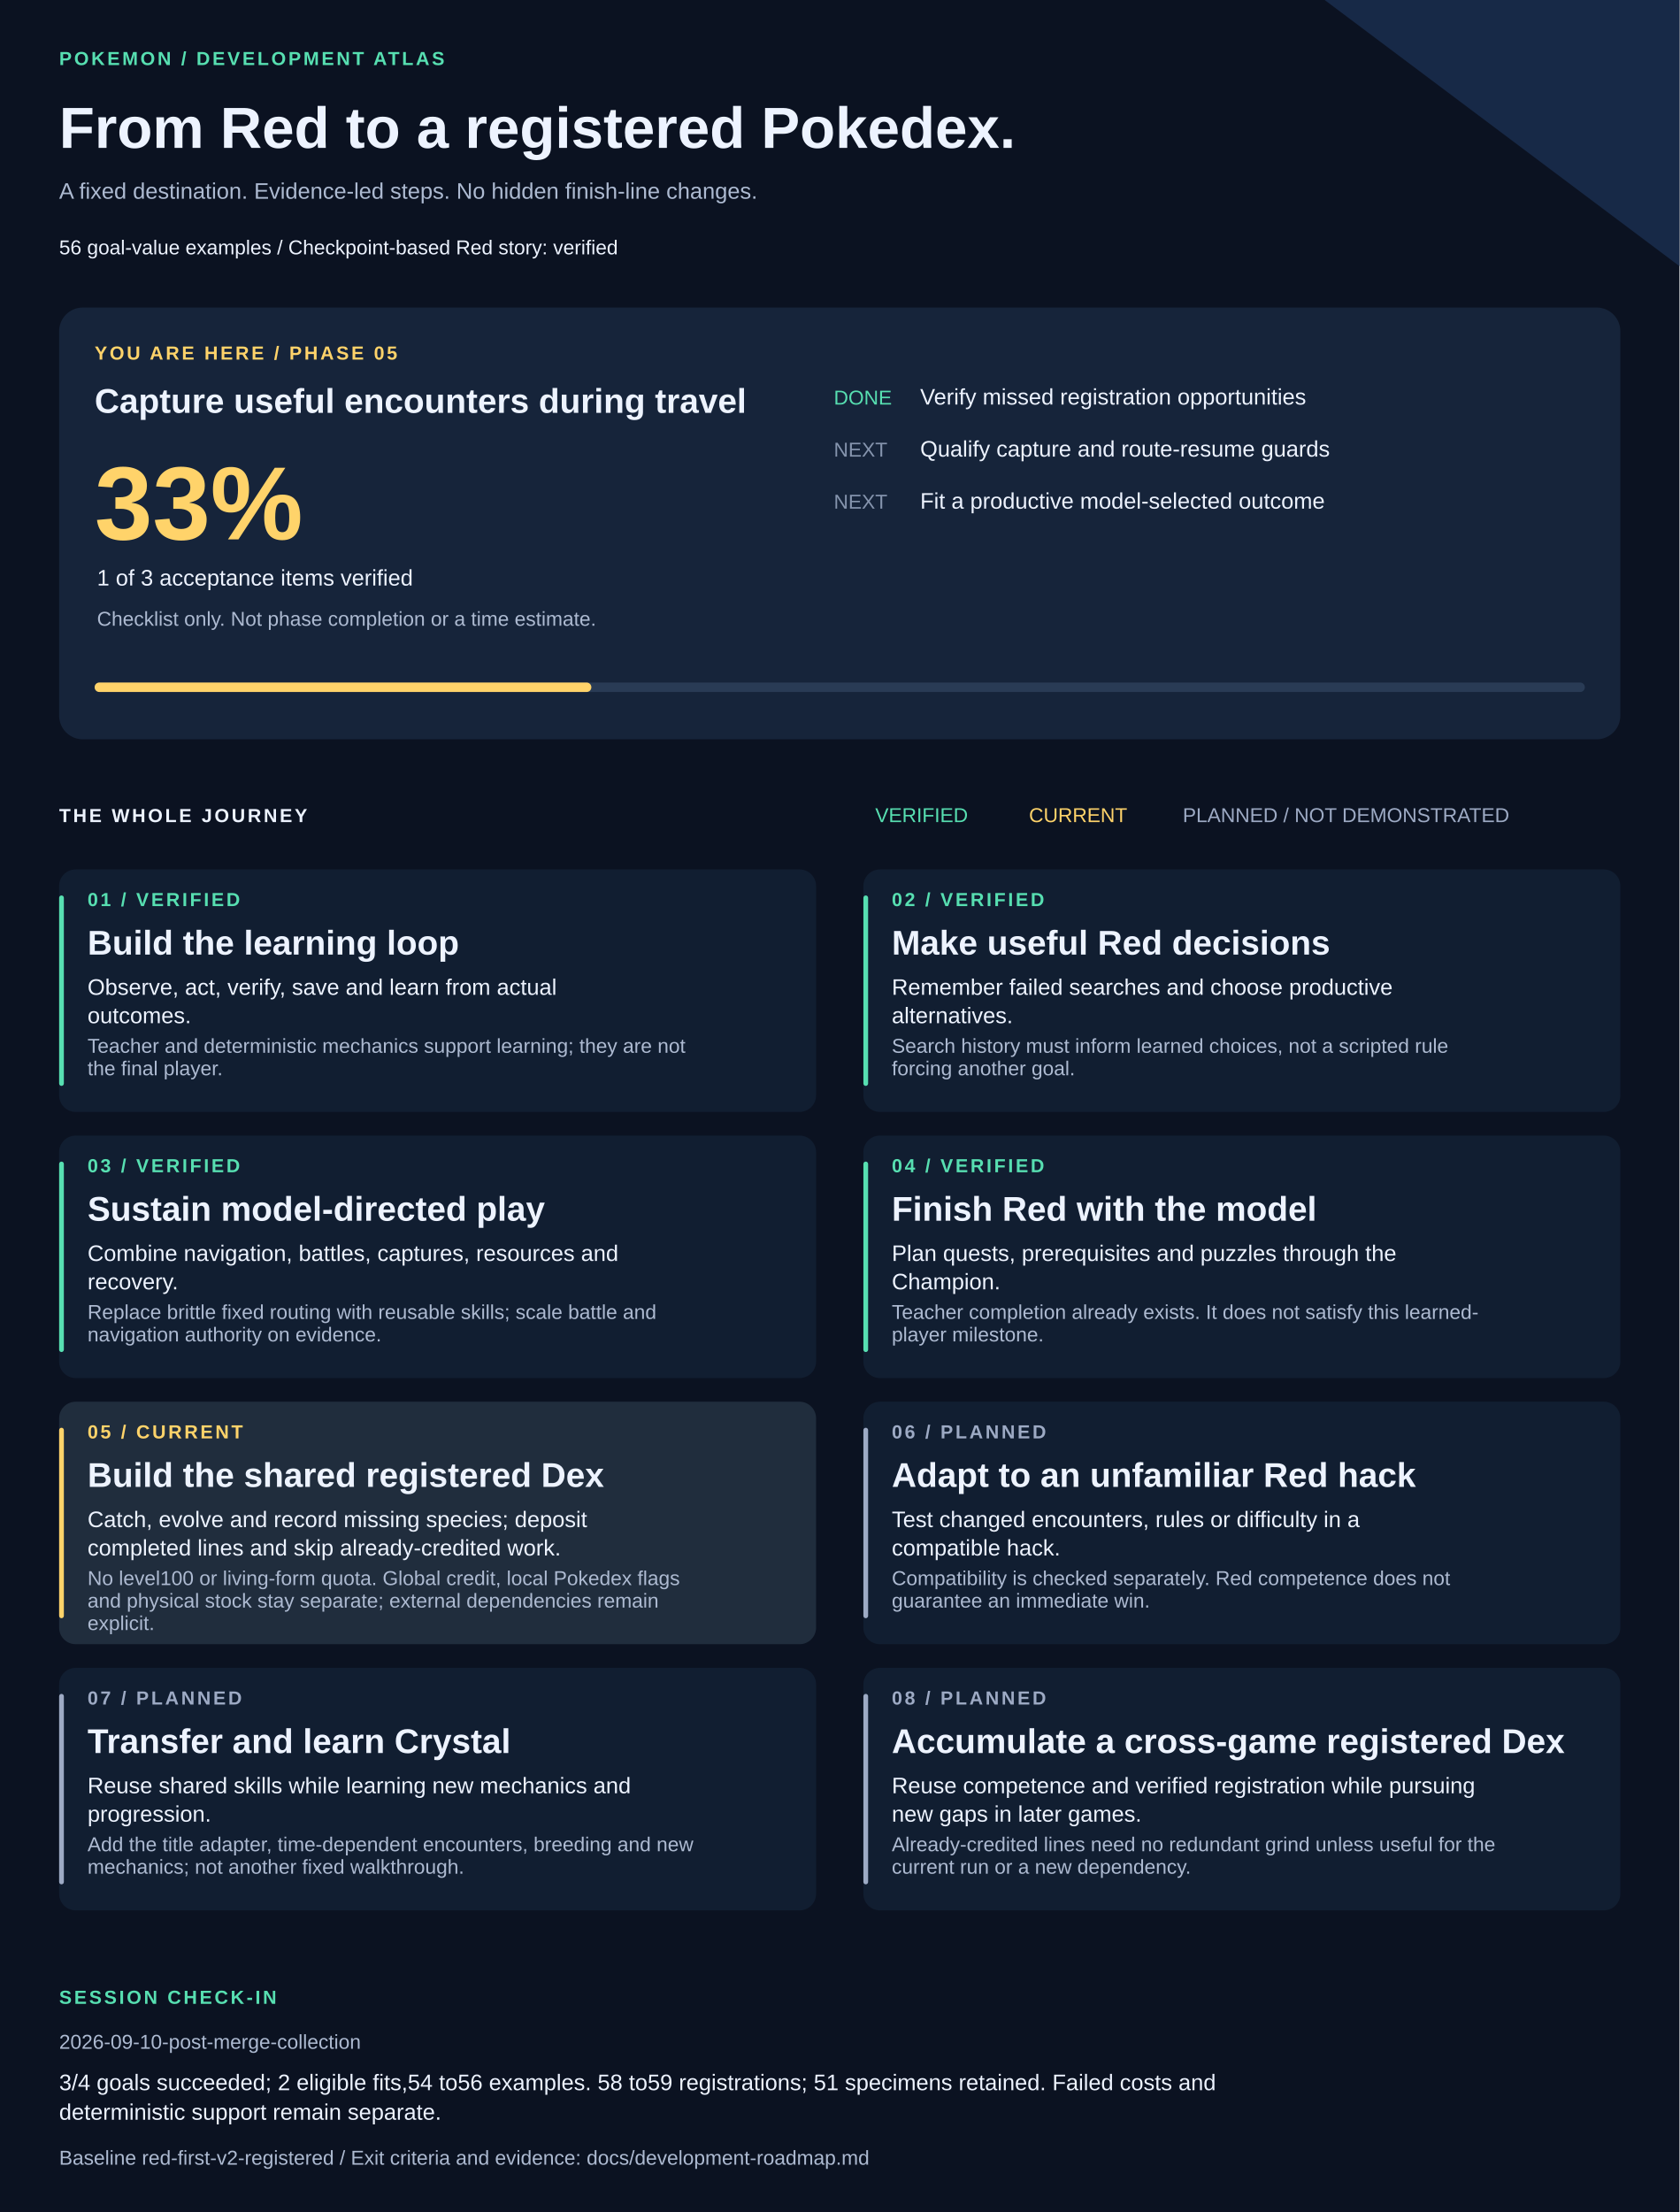
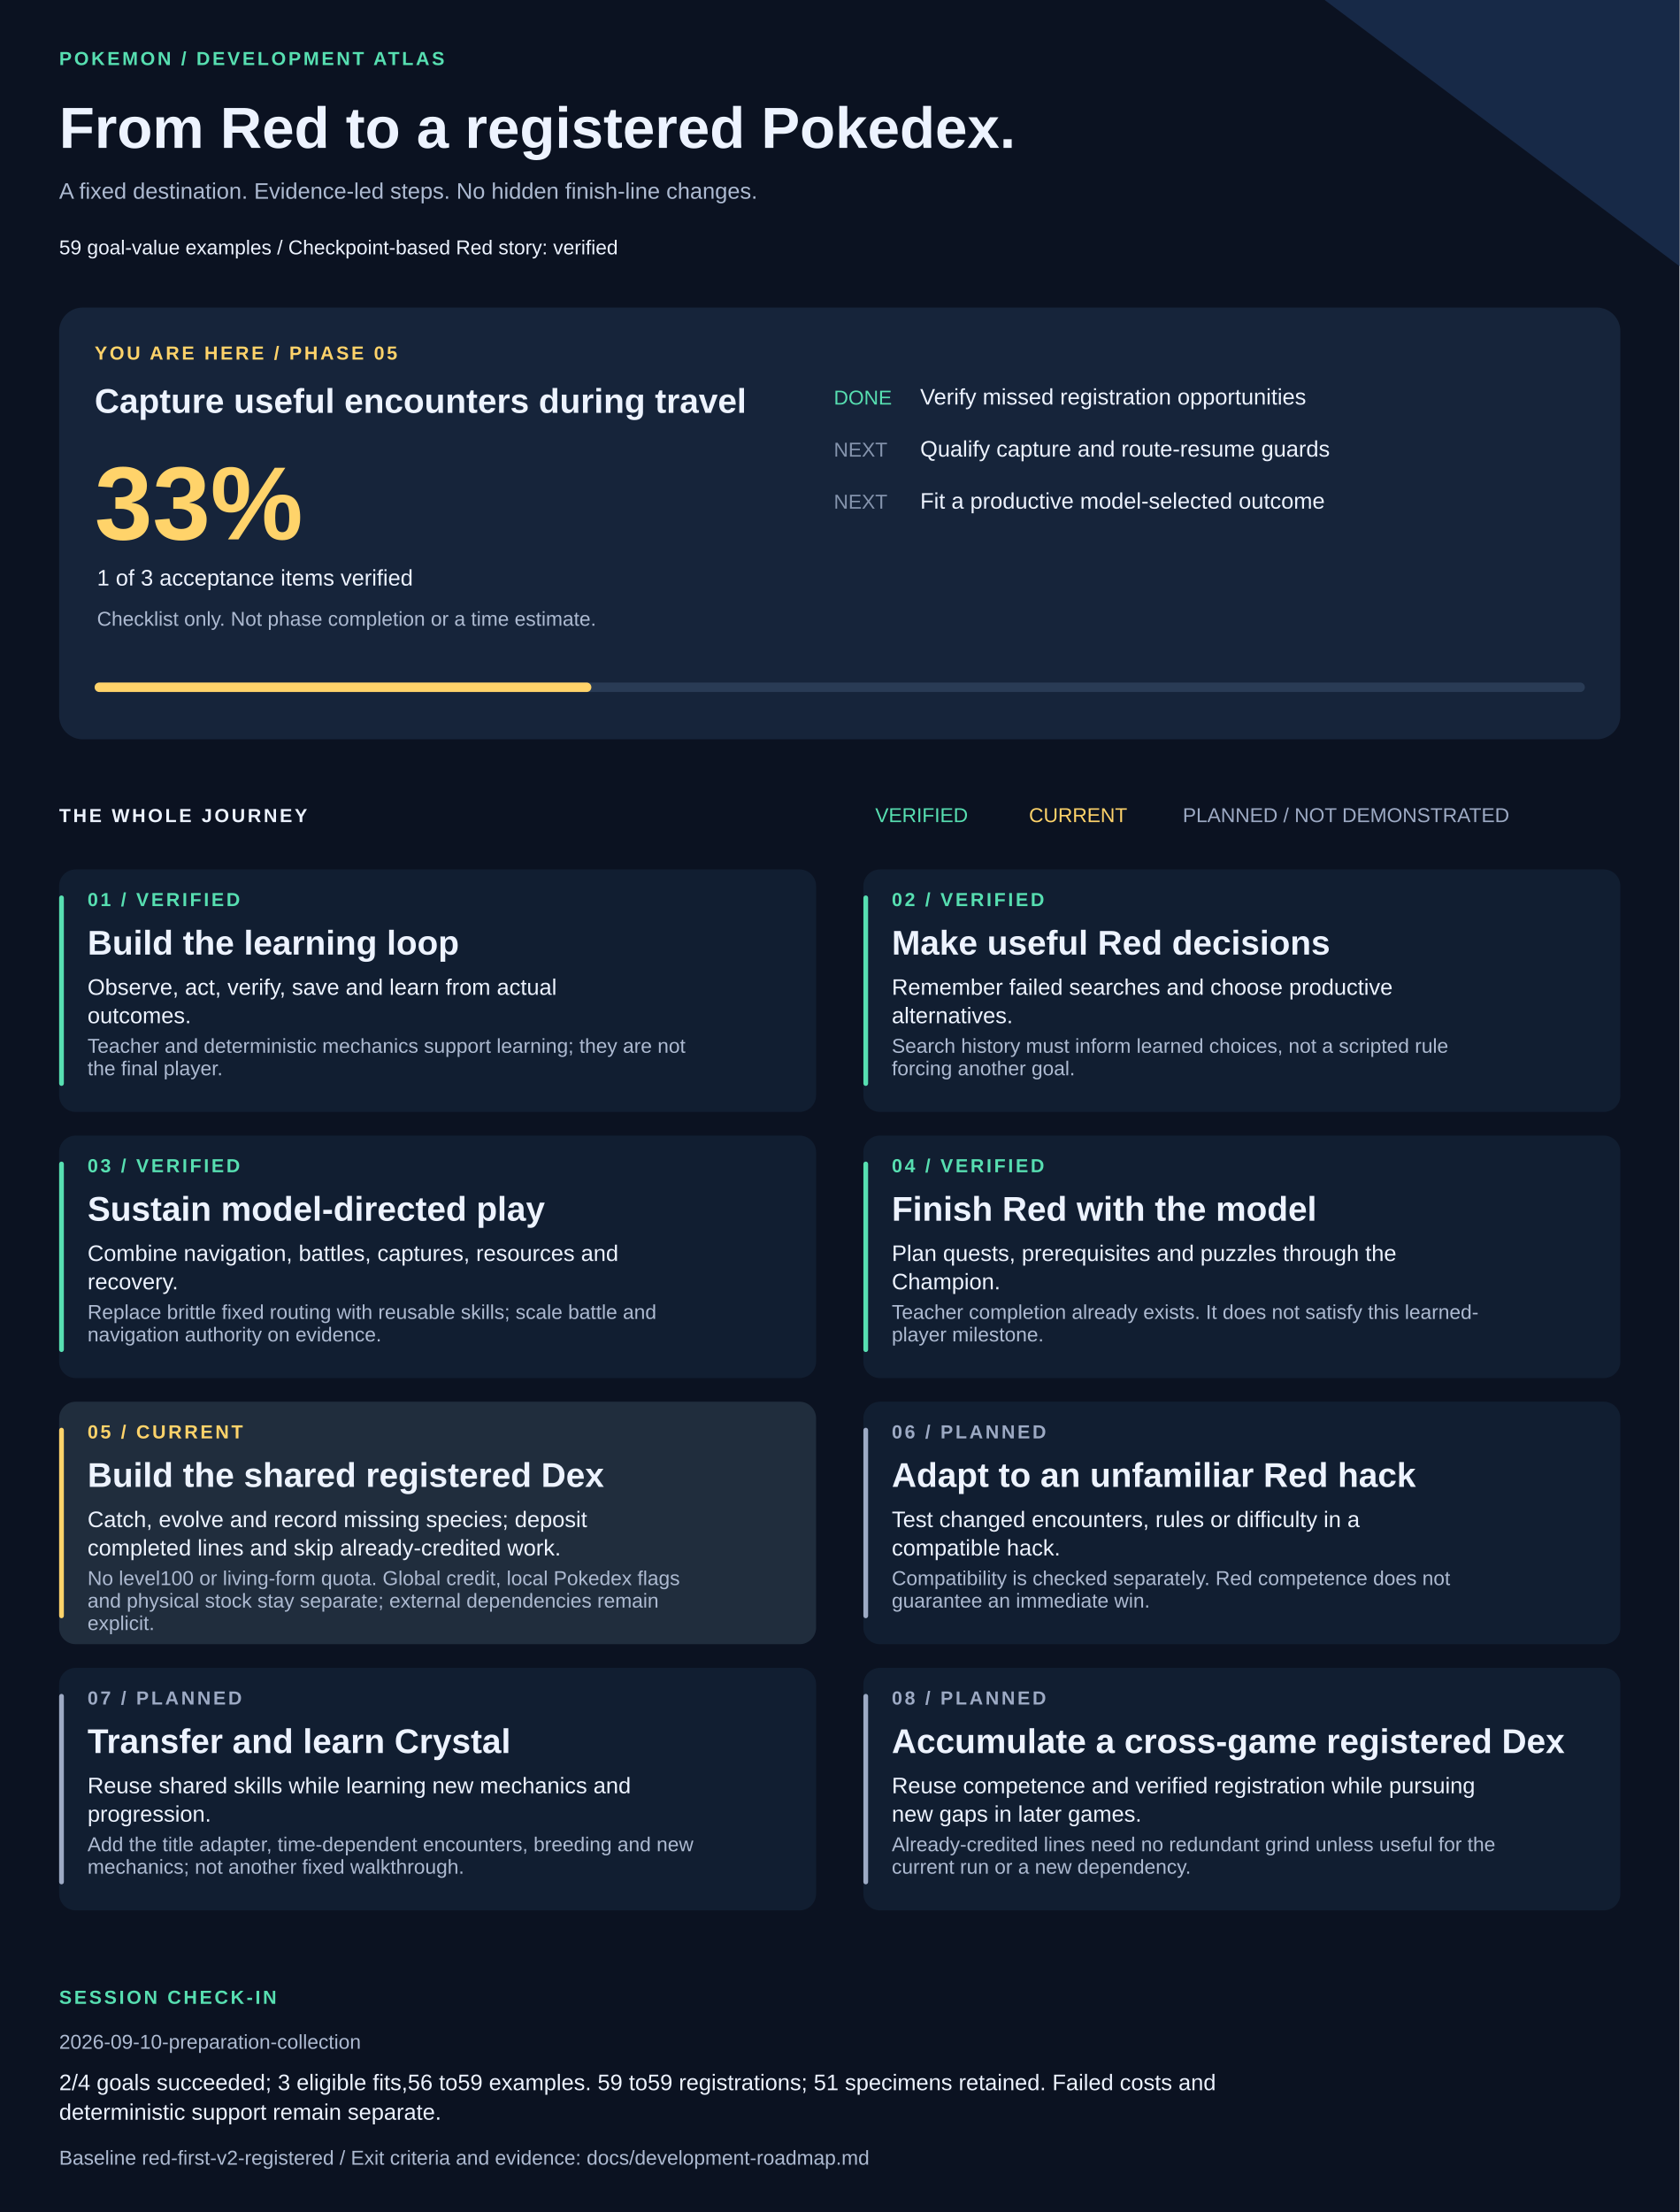
<svg xmlns="http://www.w3.org/2000/svg" width="1420" height="1870" viewBox="0 0 1420 1870" role="img" aria-labelledby="title description">
  <style>text{font-family:Arial,Helvetica,sans-serif;fill:#edf3ff}.muted{fill:#adbad1}.eyebrow{font-size:16px;letter-spacing:2px;font-weight:bold}.heading{font-size:29px;font-weight:bold}.body{font-size:19px}.small{font-size:17px}</style>
  <rect width="1420" height="1870" fill="#0b1221" />
  <path d="M1120 0H1420V225Z" fill="#172947" />
  <text x="50" y="55" class="eyebrow" style="fill:#57dfb1">POKEMON / DEVELOPMENT ATLAS</text>
  <text x="50" y="125" style="font-size:49px;font-weight:bold">From Red to a registered Pokedex.</text>
  <text x="50" y="168" class="body muted">A fixed destination. Evidence-led steps. No hidden finish-line changes.</text>
-   <text x="50" y="215" class="small">56 goal-value examples  /  Checkpoint-based Red story: verified</text>
+   <text x="50" y="215" class="small">59 goal-value examples  /  Checkpoint-based Red story: verified</text>
  <rect x="50" y="260" width="1320" height="365" rx="20" fill="#16243a" />
  <text x="80" y="304" class="eyebrow" style="fill:#ffd36a">YOU ARE HERE / PHASE 05</text>
  <text x="80" y="349" class="heading">Capture useful encounters during travel</text>
  <text x="80" y="456" style="font-size:88px;font-weight:bold;fill:#ffd36a">33%</text>
  <text x="82" y="495" class="body">1 of 3 acceptance items verified</text>
  <text x="82" y="529" class="small muted">Checklist only. Not phase completion or a time estimate.</text>
  <text x="705" y="342" class="small" style="fill:#57dfb1">DONE</text>
  <text x="778" y="342" class="body">Verify missed registration opportunities</text>
  <text x="705" y="386" class="small" style="fill:#8594ad">NEXT</text>
  <text x="778" y="386" class="body">Qualify capture and route-resume guards</text>
  <text x="705" y="430" class="small" style="fill:#8594ad">NEXT</text>
  <text x="778" y="430" class="body">Fit a productive model-selected outcome</text>
  <rect x="80" y="577" width="1260" height="8" rx="4" fill="#293b55" />
  <rect x="80" y="577" width="420" height="8" rx="4" fill="#ffd36a" />
  <text x="50" y="695" class="eyebrow">THE WHOLE JOURNEY</text>
  <text x="740" y="695" class="small" style="fill:#57dfb1">VERIFIED</text>
  <text x="870" y="695" class="small" style="fill:#ffd36a">CURRENT</text>
  <text x="1000" y="695" class="small" style="fill:#9daac4">PLANNED / NOT DEMONSTRATED</text>
  <rect x="50" y="735" width="640" height="205" rx="14" fill="#111e31" />
  <rect x="50" y="757" width="4" height="161" rx="2" fill="#57dfb1" />
  <text x="74" y="766" class="eyebrow" style="fill:#57dfb1">01 / VERIFIED</text>
  <text x="74" y="807" class="heading">Build the learning loop</text>
  <text x="74" y="841" class="body">Observe, act, verify, save and learn from actual</text>
  <text x="74" y="865" class="body">outcomes.</text>
  <text x="74" y="890" class="small muted">Teacher and deterministic mechanics support learning; they are not</text>
  <text x="74" y="909" class="small muted">the final player.</text>
  <rect x="730" y="735" width="640" height="205" rx="14" fill="#111e31" />
  <rect x="730" y="757" width="4" height="161" rx="2" fill="#57dfb1" />
  <text x="754" y="766" class="eyebrow" style="fill:#57dfb1">02 / VERIFIED</text>
  <text x="754" y="807" class="heading">Make useful Red decisions</text>
  <text x="754" y="841" class="body">Remember failed searches and choose productive</text>
  <text x="754" y="865" class="body">alternatives.</text>
  <text x="754" y="890" class="small muted">Search history must inform learned choices, not a scripted rule</text>
  <text x="754" y="909" class="small muted">forcing another goal.</text>
  <rect x="50" y="960" width="640" height="205" rx="14" fill="#111e31" />
  <rect x="50" y="982" width="4" height="161" rx="2" fill="#57dfb1" />
  <text x="74" y="991" class="eyebrow" style="fill:#57dfb1">03 / VERIFIED</text>
  <text x="74" y="1032" class="heading">Sustain model-directed play</text>
  <text x="74" y="1066" class="body">Combine navigation, battles, captures, resources and</text>
  <text x="74" y="1090" class="body">recovery.</text>
  <text x="74" y="1115" class="small muted">Replace brittle fixed routing with reusable skills; scale battle and</text>
  <text x="74" y="1134" class="small muted">navigation authority on evidence.</text>
  <rect x="730" y="960" width="640" height="205" rx="14" fill="#111e31" />
  <rect x="730" y="982" width="4" height="161" rx="2" fill="#57dfb1" />
  <text x="754" y="991" class="eyebrow" style="fill:#57dfb1">04 / VERIFIED</text>
  <text x="754" y="1032" class="heading">Finish Red with the model</text>
  <text x="754" y="1066" class="body">Plan quests, prerequisites and puzzles through the</text>
  <text x="754" y="1090" class="body">Champion.</text>
  <text x="754" y="1115" class="small muted">Teacher completion already exists. It does not satisfy this learned-</text>
  <text x="754" y="1134" class="small muted">player milestone.</text>
  <rect x="50" y="1185" width="640" height="205" rx="14" fill="#202d3d" />
  <rect x="50" y="1207" width="4" height="161" rx="2" fill="#ffd36a" />
  <text x="74" y="1216" class="eyebrow" style="fill:#ffd36a">05 / CURRENT</text>
  <text x="74" y="1257" class="heading">Build the shared registered Dex</text>
  <text x="74" y="1291" class="body">Catch, evolve and record missing species; deposit</text>
  <text x="74" y="1315" class="body">completed lines and skip already-credited work.</text>
  <text x="74" y="1340" class="small muted">No level100 or living-form quota. Global credit, local Pokedex flags</text>
  <text x="74" y="1359" class="small muted">and physical stock stay separate; external dependencies remain</text>
  <text x="74" y="1378" class="small muted">explicit.</text>
  <rect x="730" y="1185" width="640" height="205" rx="14" fill="#111e31" />
  <rect x="730" y="1207" width="4" height="161" rx="2" fill="#9daac4" />
  <text x="754" y="1216" class="eyebrow" style="fill:#9daac4">06 / PLANNED</text>
  <text x="754" y="1257" class="heading">Adapt to an unfamiliar Red hack</text>
  <text x="754" y="1291" class="body">Test changed encounters, rules or difficulty in a</text>
  <text x="754" y="1315" class="body">compatible hack.</text>
  <text x="754" y="1340" class="small muted">Compatibility is checked separately. Red competence does not</text>
  <text x="754" y="1359" class="small muted">guarantee an immediate win.</text>
  <rect x="50" y="1410" width="640" height="205" rx="14" fill="#111e31" />
  <rect x="50" y="1432" width="4" height="161" rx="2" fill="#9daac4" />
  <text x="74" y="1441" class="eyebrow" style="fill:#9daac4">07 / PLANNED</text>
  <text x="74" y="1482" class="heading">Transfer and learn Crystal</text>
  <text x="74" y="1516" class="body">Reuse shared skills while learning new mechanics and</text>
  <text x="74" y="1540" class="body">progression.</text>
  <text x="74" y="1565" class="small muted">Add the title adapter, time-dependent encounters, breeding and new</text>
  <text x="74" y="1584" class="small muted">mechanics; not another fixed walkthrough.</text>
  <rect x="730" y="1410" width="640" height="205" rx="14" fill="#111e31" />
  <rect x="730" y="1432" width="4" height="161" rx="2" fill="#9daac4" />
  <text x="754" y="1441" class="eyebrow" style="fill:#9daac4">08 / PLANNED</text>
  <text x="754" y="1482" class="heading">Accumulate a cross-game registered Dex</text>
  <text x="754" y="1516" class="body">Reuse competence and verified registration while pursuing</text>
  <text x="754" y="1540" class="body">new gaps in later games.</text>
  <text x="754" y="1565" class="small muted">Already-credited lines need no redundant grind unless useful for the</text>
  <text x="754" y="1584" class="small muted">current run or a new dependency.</text>
  <text x="50" y="1694" class="eyebrow" style="fill:#57dfb1">SESSION CHECK-IN</text>
-   <text x="50" y="1732" class="small muted">2026-09-10-post-merge-collection</text>
-   <text x="50" y="1767" class="body">3/4 goals succeeded; 2 eligible fits,54 to56 examples. 58 to59 registrations; 51 specimens retained. Failed costs and</text>
+   <text x="50" y="1732" class="small muted">2026-09-10-preparation-collection</text>
+   <text x="50" y="1767" class="body">2/4 goals succeeded; 3 eligible fits,56 to59 examples. 59 to59 registrations; 51 specimens retained. Failed costs and</text>
  <text x="50" y="1792" class="body">deterministic support remain separate.</text>
  <text x="50" y="1830" class="small muted">Baseline red-first-v2-registered / Exit criteria and evidence: docs/development-roadmap.md</text>
</svg>
